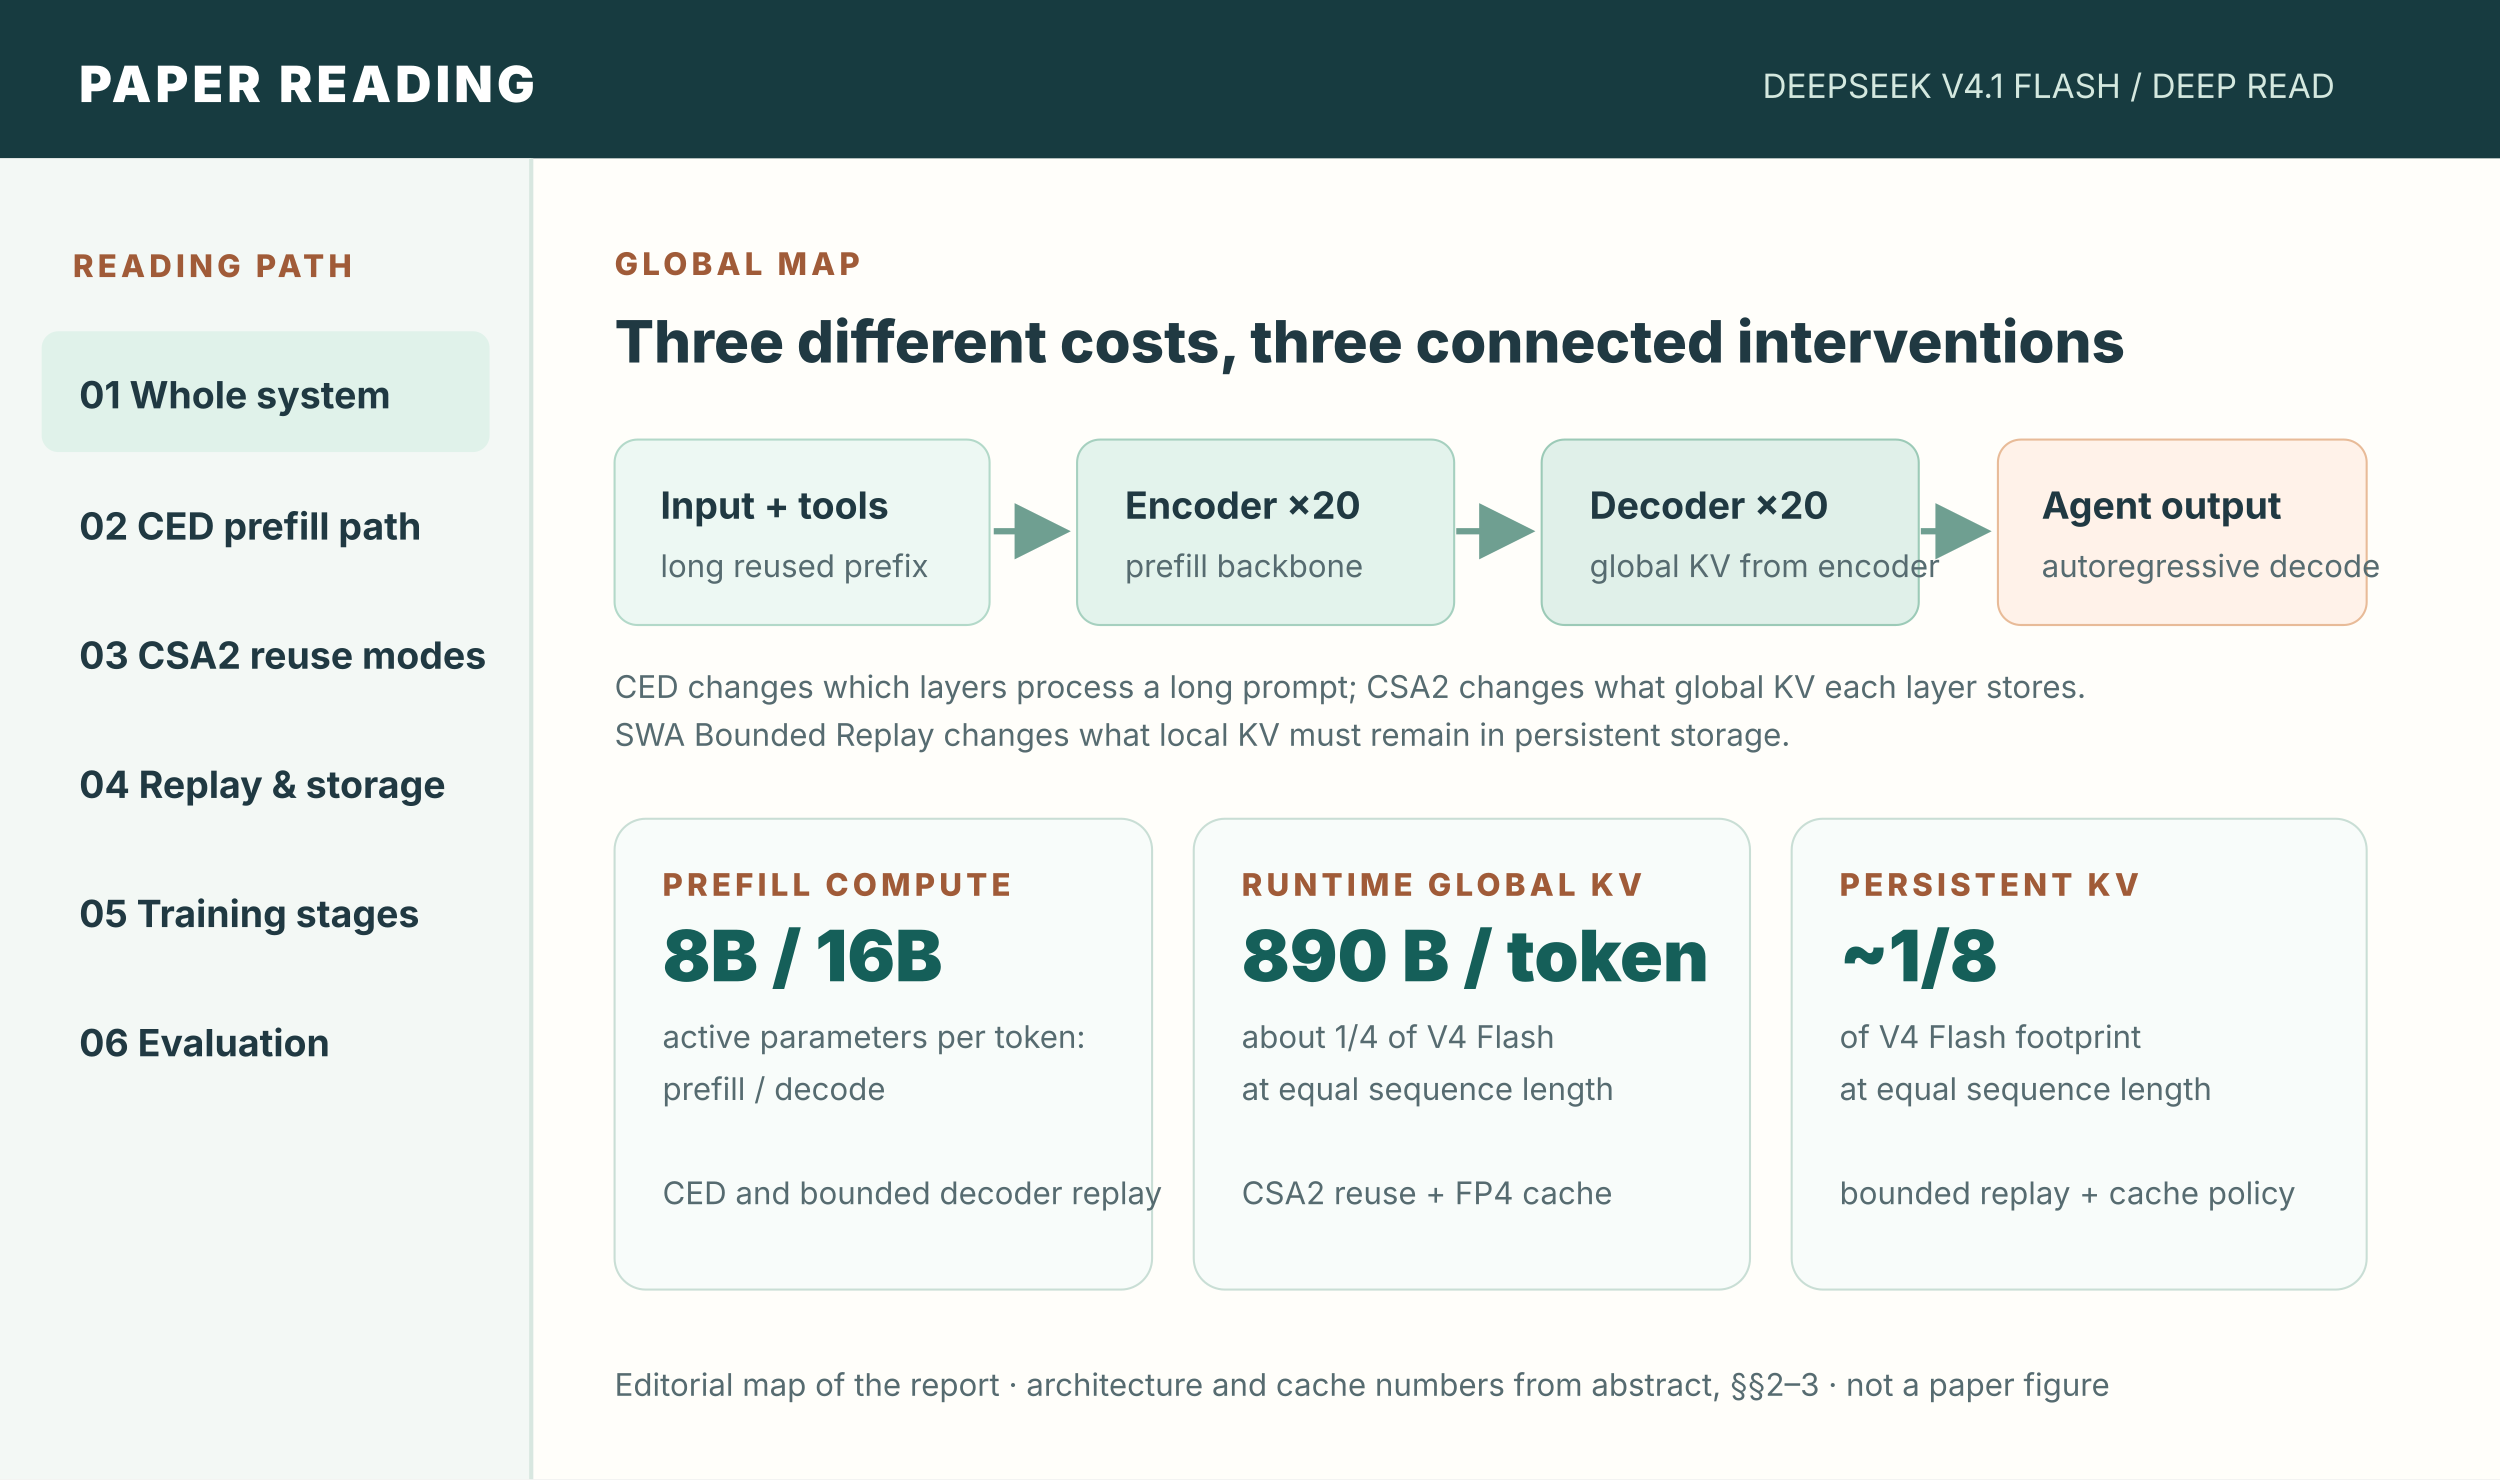
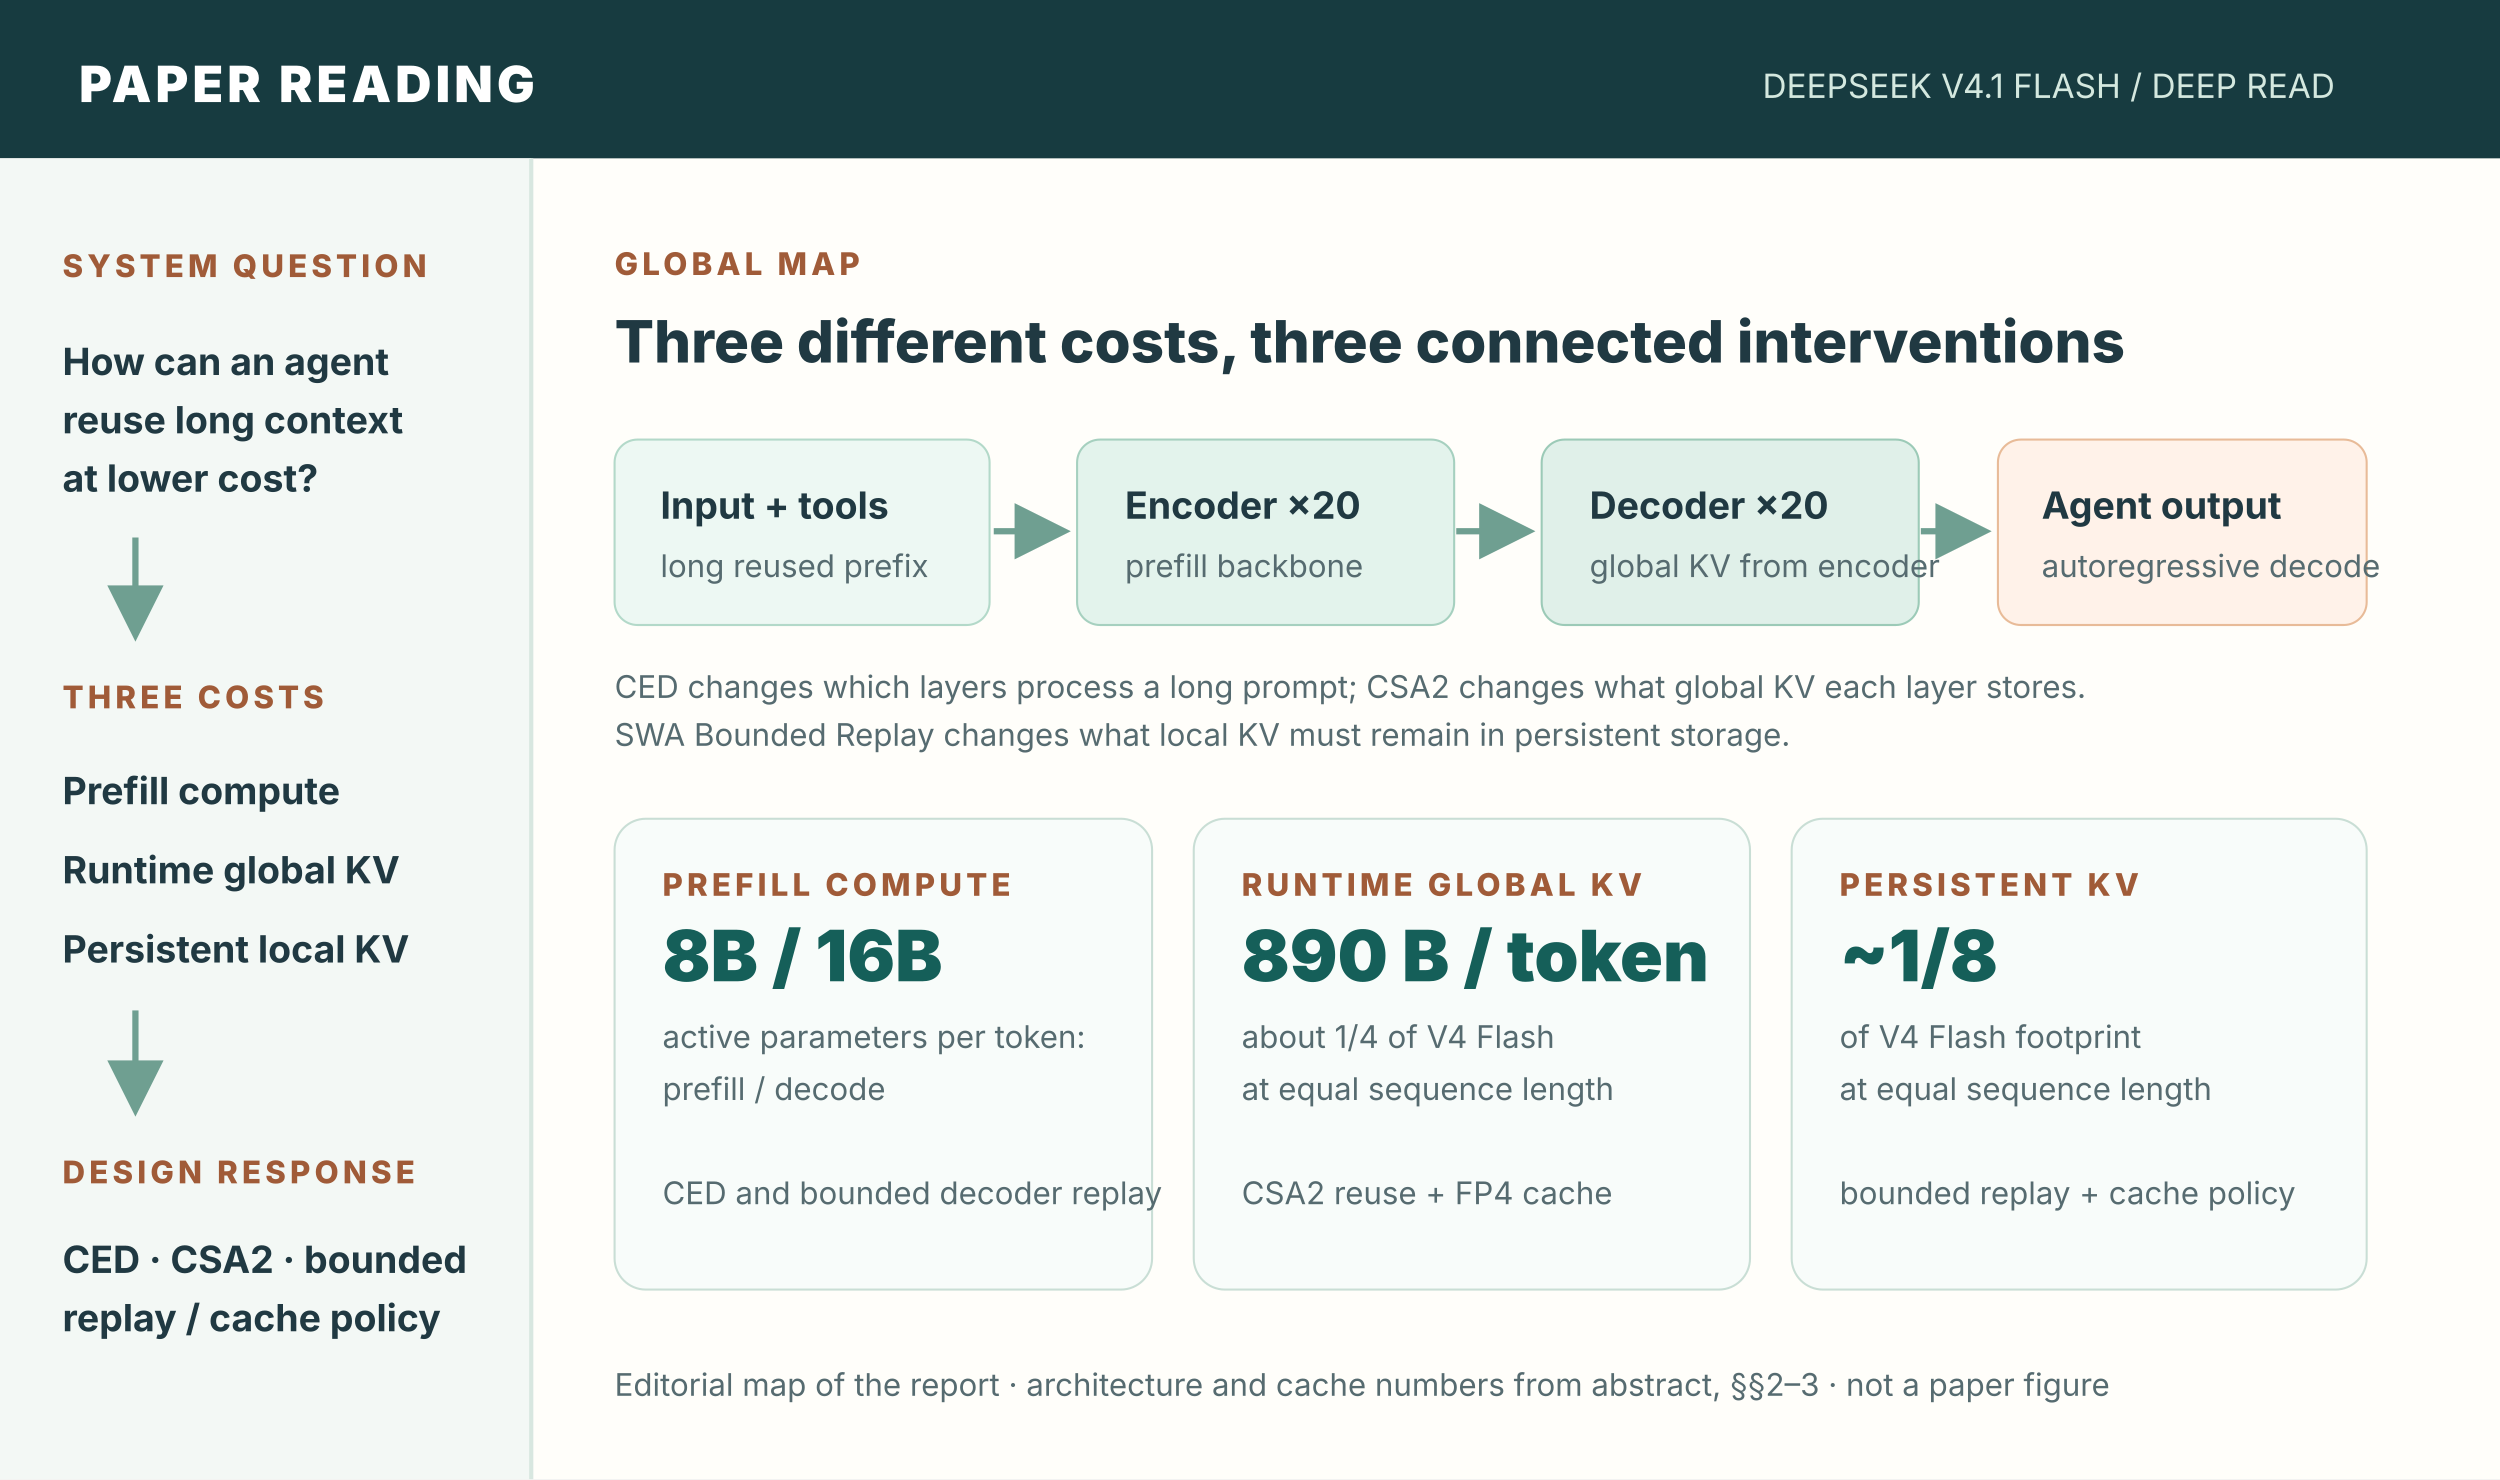
<svg xmlns="http://www.w3.org/2000/svg" width="1200" height="710" viewBox="0 0 1200 710" role="img" aria-labelledby="title desc">
  <defs>
    <style>
    text{font-family:Inter,Arial,sans-serif;fill:#203942}.small{font-size:15px;fill:#566b70}.caps{font-size:15px;font-weight:800;letter-spacing:2px;fill:#a05b38}.label{font-size:18px;font-weight:750}.large{font-size:28px;font-weight:800}.number{font-size:34px;font-weight:850;fill:#155f59}.topword{fill:#fff}.topmeta{fill:#d4e8df}.arrow{stroke:#6f9f91;stroke-width:3;fill:none;marker-end:url(#head)}
  </style>
    <marker id="head" markerWidth="9" markerHeight="9" refX="7" refY="4.5" orient="auto">
      <path d="M0 0L9 4.5L0 9" fill="#6f9f91" />
    </marker>
  </defs>
  <rect width="1200" height="710" fill="#fffefa" />
  <rect width="1200" height="76" fill="#173b40" />
  <text x="38" y="49" class="topword" font-size="24" font-weight="850" letter-spacing="2">PAPER READING</text>
  <text x="846" y="47" class="topmeta" font-size="16">DEEPSEEK V4.1 FLASH / DEEP READ</text>
  <rect x="0" y="76" width="255" height="634" fill="#f3f8f5" />
  <line x1="255" y1="76" x2="255" y2="710" stroke="#d8e7e0" stroke-width="2" />
-   <text x="35" y="133" class="caps">READING PATH</text>
-   <rect x="20" y="159" width="215" height="58" rx="8" fill="#e0f2ea" />
-   <text x="38" y="196" class="label">01  Whole system</text>
-   <text x="38" y="259" class="label">02  CED prefill path</text>
-   <text x="38" y="321" class="label">03  CSA2 reuse modes</text>
-   <text x="38" y="383" class="label">04  Replay &amp; storage</text>
-   <text x="38" y="445" class="label">05  Training stages</text>
-   <text x="38" y="507" class="label">06  Evaluation</text>
+   <text x="30" y="133" class="caps">SYSTEM QUESTION</text>
+   <text x="30" y="180" class="label">How can an agent</text>
+   <text x="30" y="208" class="label">reuse long context</text>
+   <text x="30" y="236" class="label">at lower cost?</text>
+   <path d="M65 258V302" class="arrow" />
+   <text x="30" y="340" class="caps">THREE COSTS</text>
+   <text x="30" y="386" class="label">Prefill compute</text>
+   <text x="30" y="424" class="label">Runtime global KV</text>
+   <text x="30" y="462" class="label">Persistent local KV</text>
+   <path d="M65 485V530" class="arrow" />
+   <text x="30" y="568" class="caps">DESIGN RESPONSE</text>
+   <text x="30" y="611" class="label">CED · CSA2 · bounded</text>
+   <text x="30" y="639" class="label">replay / cache policy</text>
  <text x="295" y="132" class="caps">GLOBAL MAP</text>
  <text x="295" y="174" class="large">Three different costs, three connected interventions</text>
  <rect x="295" y="211" width="180" height="89" rx="11" fill="#edf8f3" stroke="#b3d9c9" />
  <text x="317" y="249" class="label">Input + tools</text>
  <text x="317" y="277" class="small">long reused prefix</text>
  <path d="M477 255H508" class="arrow" />
  <rect x="517" y="211" width="181" height="89" rx="11" fill="#e3f3ec" stroke="#a6d0bf" />
  <text x="540" y="249" class="label">Encoder ×20</text>
  <text x="540" y="277" class="small">prefill backbone</text>
  <path d="M699 255H731" class="arrow" />
  <rect x="740" y="211" width="181" height="89" rx="11" fill="#e0f0e9" stroke="#9ccab7" />
  <text x="763" y="249" class="label">Decoder ×20</text>
  <text x="763" y="277" class="small">global KV from encoder</text>
  <path d="M922 255H950" class="arrow" />
  <rect x="959" y="211" width="177" height="89" rx="11" fill="#fff2e9" stroke="#e8bb98" />
  <text x="980" y="249" class="label">Agent output</text>
  <text x="980" y="277" class="small">autoregressive decode</text>
  <text x="295" y="335" class="small">CED changes which layers process a long prompt; CSA2 changes what global KV each layer stores.</text>
  <text x="295" y="358" class="small">SWA Bounded Replay changes what local KV must remain in persistent storage.</text>
  <rect x="295" y="393" width="258" height="226" rx="15" fill="#f8fcfa" stroke="#c9ded5" />
  <text x="318" y="430" class="caps">PREFILL COMPUTE</text>
  <text x="318" y="471" class="number">8B / 16B</text>
  <text x="318" y="503" class="small">active parameters per token:</text>
  <text x="318" y="528" class="small">prefill / decode</text>
  <text x="318" y="578" class="small">CED and bounded decoder replay</text>
  <rect x="573" y="393" width="267" height="226" rx="15" fill="#f8fcfa" stroke="#c9ded5" />
  <text x="596" y="430" class="caps">RUNTIME GLOBAL KV</text>
  <text x="596" y="471" class="number">890 B / token</text>
  <text x="596" y="503" class="small">about 1/4 of V4 Flash</text>
  <text x="596" y="528" class="small">at equal sequence length</text>
  <text x="596" y="578" class="small">CSA2 reuse + FP4 cache</text>
  <rect x="860" y="393" width="276" height="226" rx="15" fill="#f8fcfa" stroke="#c9ded5" />
  <text x="883" y="430" class="caps">PERSISTENT KV</text>
  <text x="883" y="471" class="number">~1/8</text>
  <text x="883" y="503" class="small">of V4 Flash footprint</text>
  <text x="883" y="528" class="small">at equal sequence length</text>
  <text x="883" y="578" class="small">bounded replay + cache policy</text>
  <text x="295" y="670" class="small">Editorial map of the report · architecture and cache numbers from abstract, §§2–3 · not a paper figure</text>
</svg>
